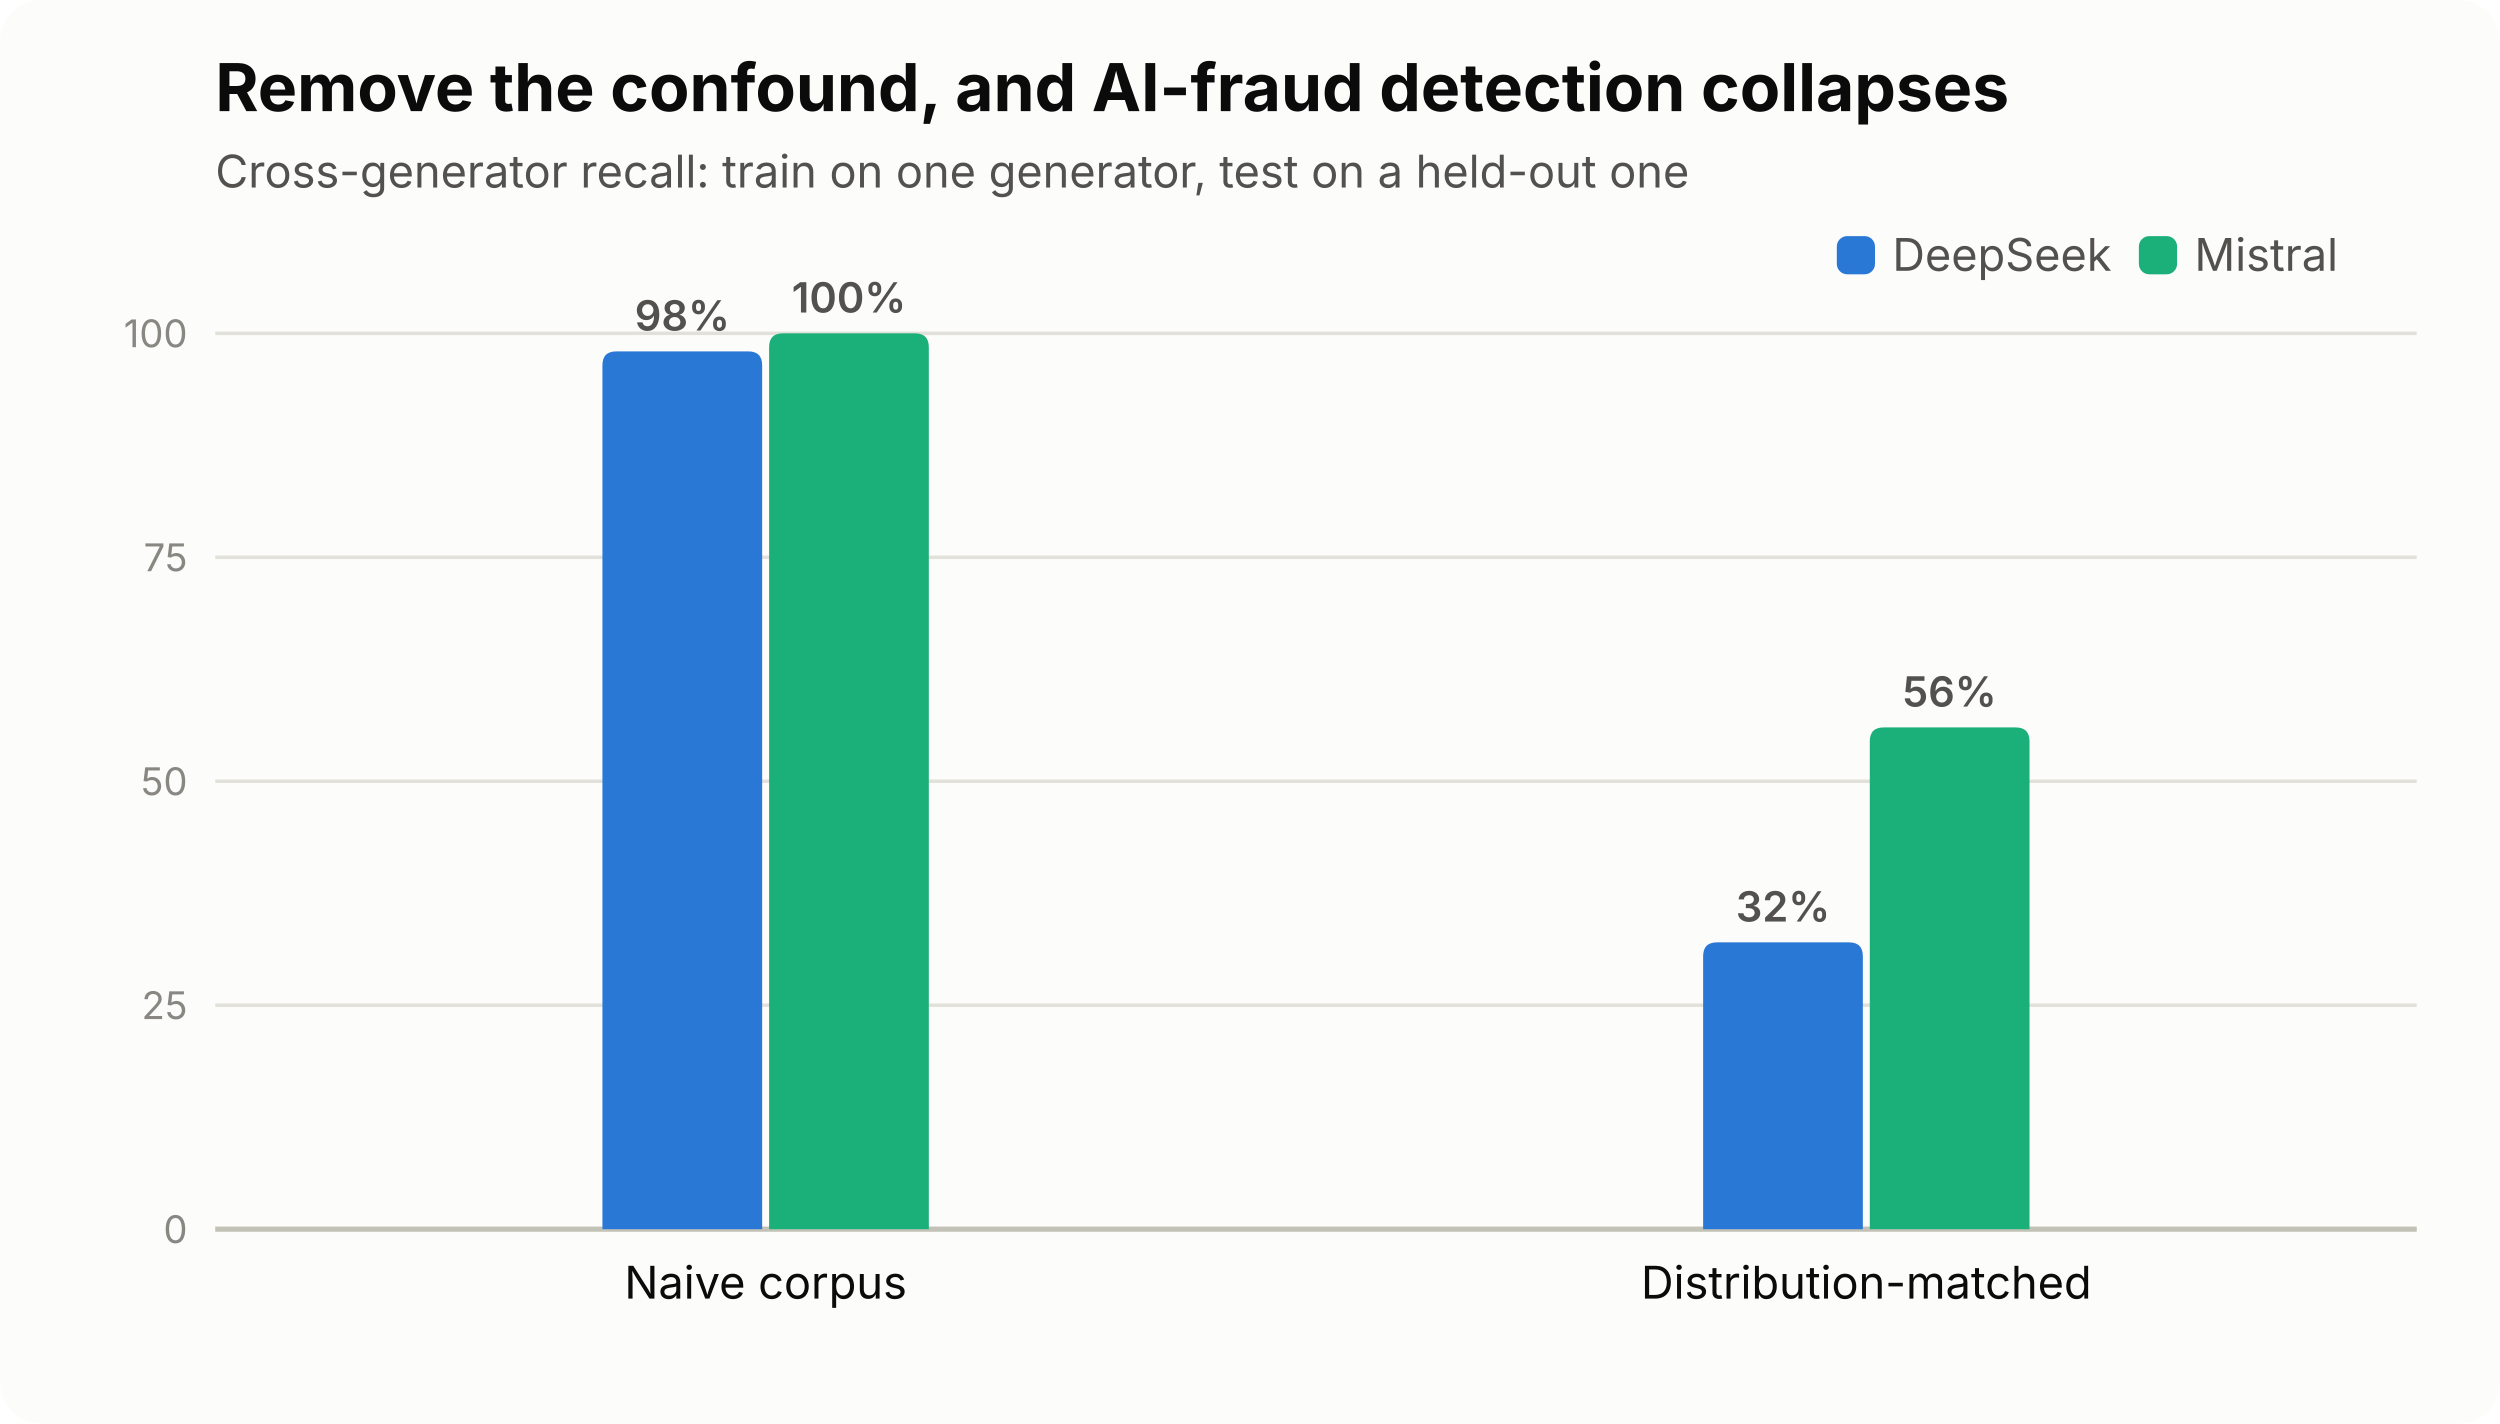
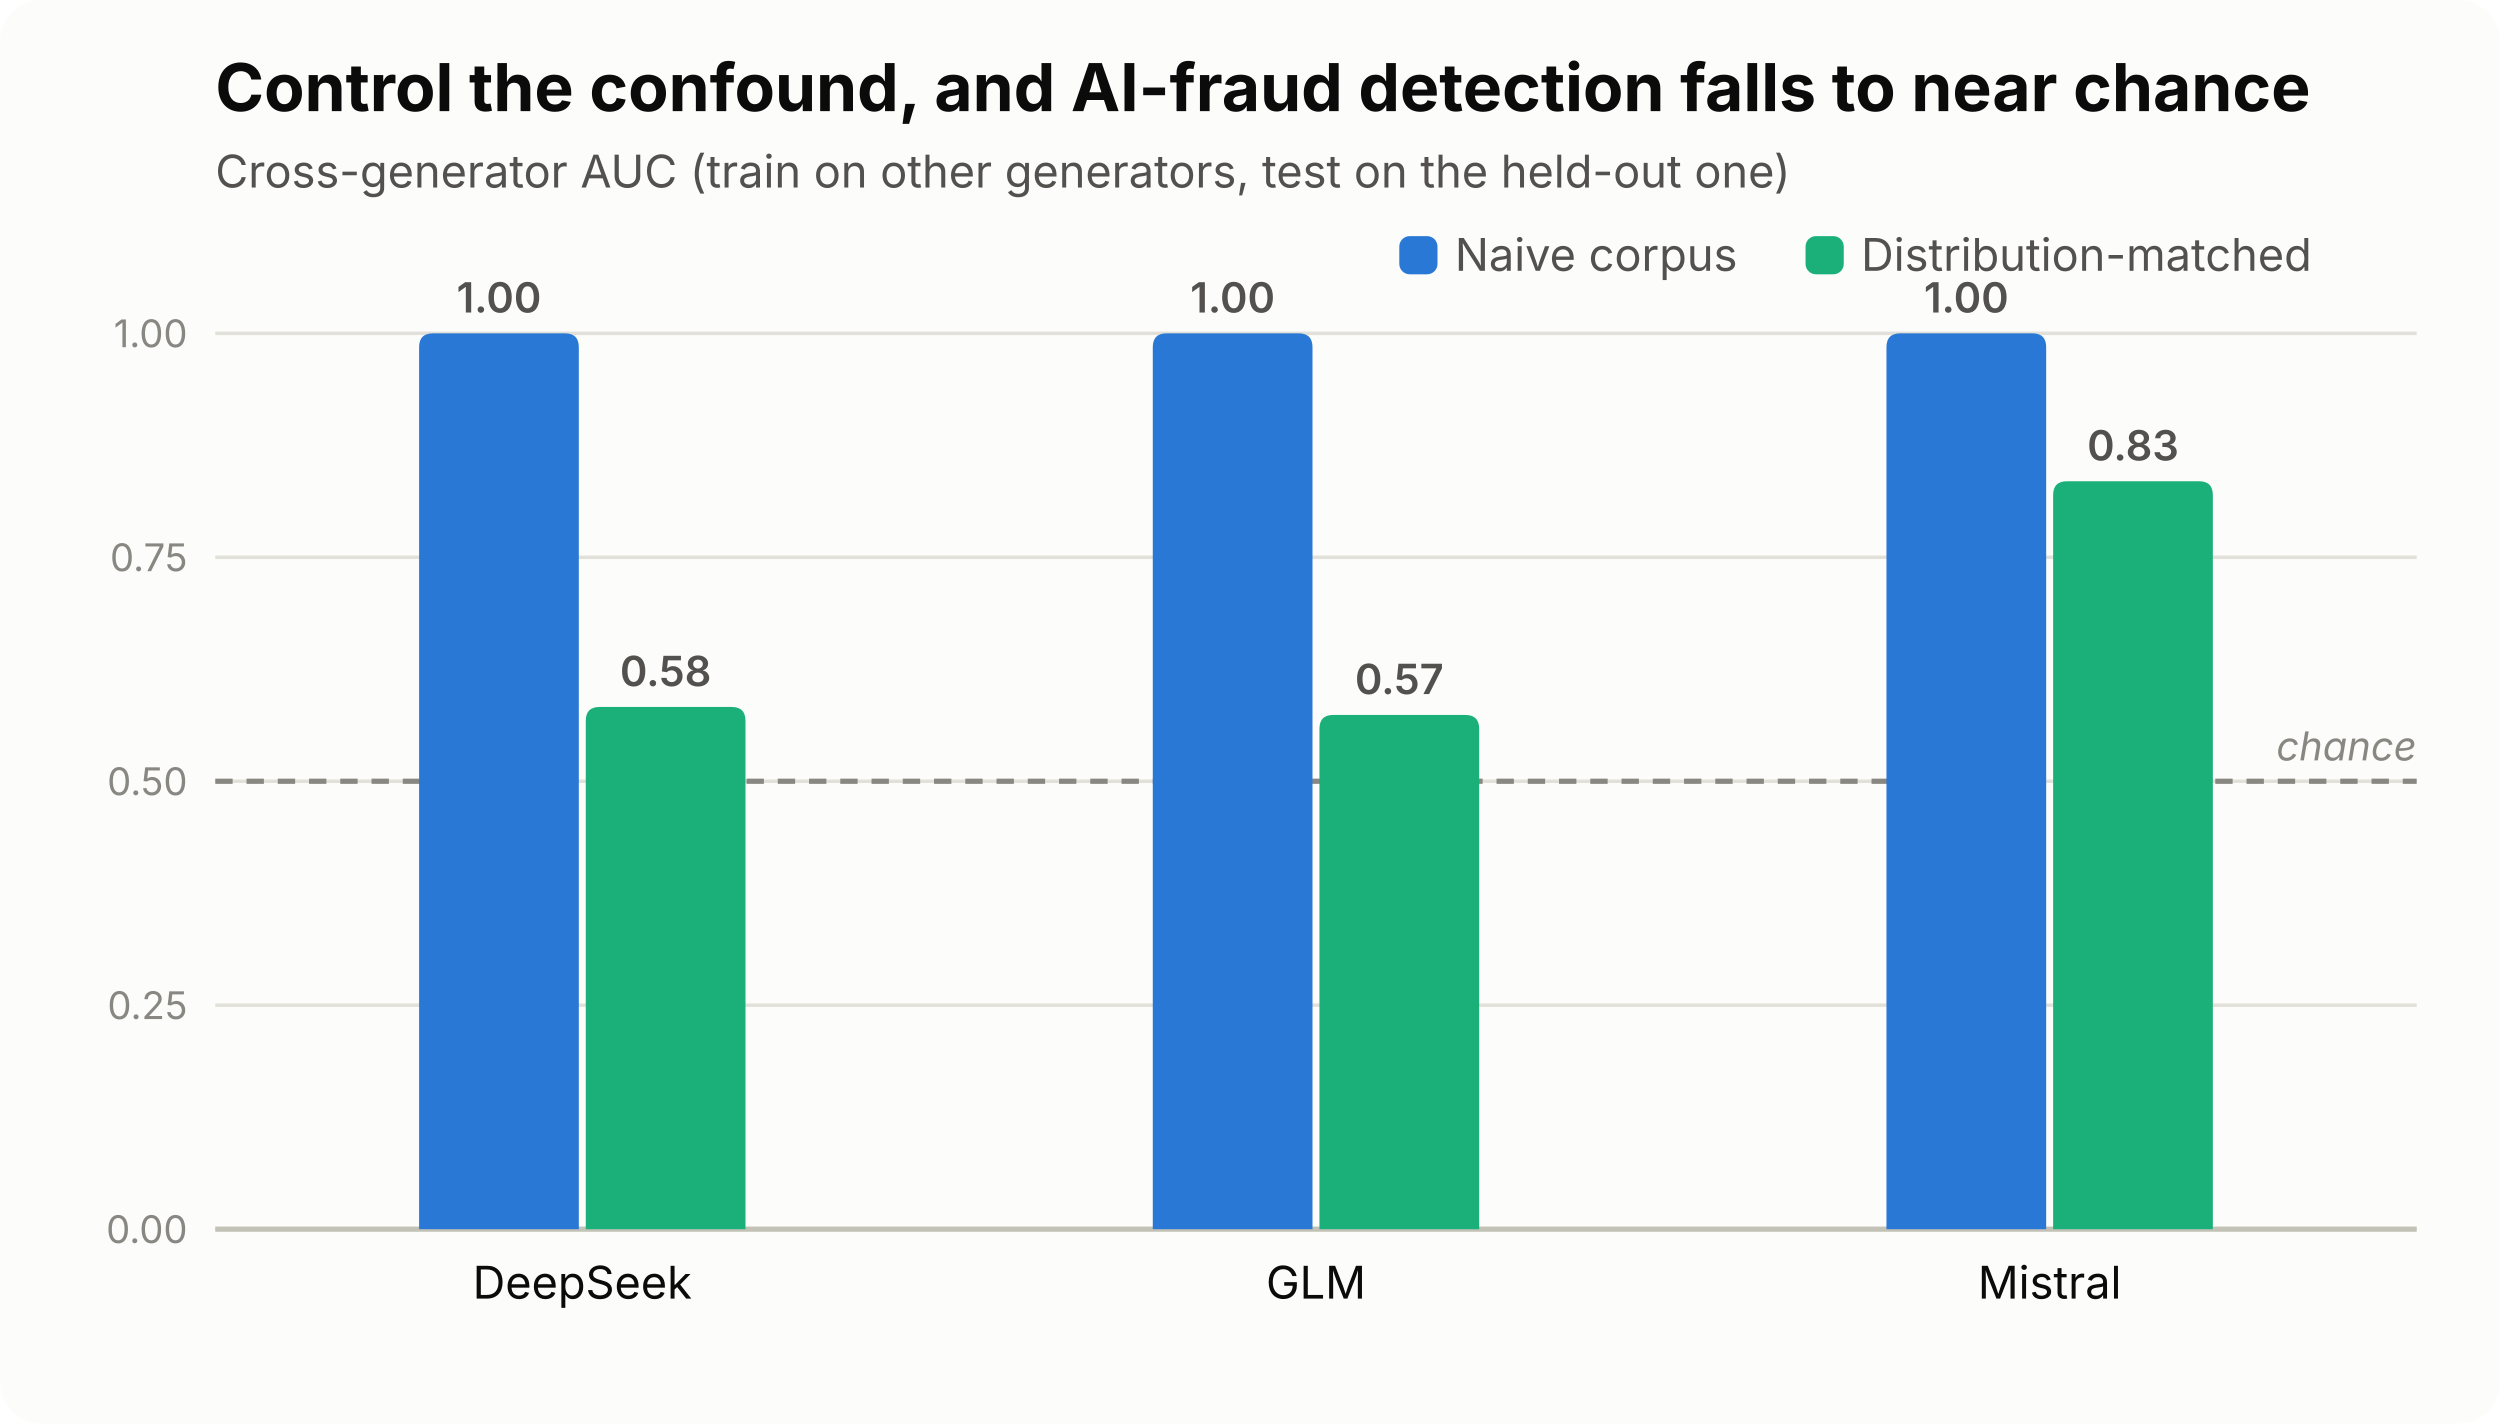
<svg xmlns="http://www.w3.org/2000/svg" viewBox="0 0 720 410" font-family="system-ui,-apple-system,Segoe UI,sans-serif">
  <rect x="0" y="0" width="720" height="410" rx="12" fill="#fcfcfb" />
-   <text x="62" y="32" font-size="19" font-weight="700" fill="#0b0b0b">Remove the confound, and AI-fraud detection collapses</text>
-   <text x="62" y="54" font-size="13" fill="#52514e">Cross-generator recall: train on one generator, test on a held-out one</text>
-   <rect x="616" y="68" width="11" height="11" rx="3" fill="#1baf7a" />
-   <text x="632" y="78" font-size="13" fill="#52514e">Mistral</text>
-   <rect x="529" y="68" width="11" height="11" rx="3" fill="#2a78d6" />
-   <text x="545" y="78" font-size="13" fill="#52514e">DeepSeek</text>
+   <text x="62" y="32" font-size="19" font-weight="700" fill="#0b0b0b">Control the confound, and AI-fraud detection falls to near chance</text>
+   <text x="62" y="54" font-size="13" fill="#52514e">Cross-generator AUC (train on other generators, test on the held-out one)</text>
+   <rect x="520" y="68" width="11" height="11" rx="3" fill="#1baf7a" />
+   <text x="536" y="78" font-size="13" fill="#52514e">Distribution-matched</text>
+   <rect x="403" y="68" width="11" height="11" rx="3" fill="#2a78d6" />
+   <text x="419" y="78" font-size="13" fill="#52514e">Naive corpus</text>
  <line x1="62" y1="354.0" x2="696" y2="354.0" stroke="#e1e0d9" stroke-width="1" />
-   <text x="54" y="358.0" font-size="11" fill="#898781" text-anchor="end" font-variant-numeric="tabular-nums">0</text>
+   <text x="54" y="358.0" font-size="11" fill="#898781" text-anchor="end" font-variant-numeric="tabular-nums">0.00</text>
  <line x1="62" y1="289.5" x2="696" y2="289.5" stroke="#e1e0d9" stroke-width="1" />
-   <text x="54" y="293.5" font-size="11" fill="#898781" text-anchor="end" font-variant-numeric="tabular-nums">25</text>
+   <text x="54" y="293.5" font-size="11" fill="#898781" text-anchor="end" font-variant-numeric="tabular-nums">0.25</text>
  <line x1="62" y1="225.0" x2="696" y2="225.0" stroke="#e1e0d9" stroke-width="1" />
-   <text x="54" y="229.0" font-size="11" fill="#898781" text-anchor="end" font-variant-numeric="tabular-nums">50</text>
+   <text x="54" y="229.0" font-size="11" fill="#898781" text-anchor="end" font-variant-numeric="tabular-nums">0.50</text>
  <line x1="62" y1="160.5" x2="696" y2="160.5" stroke="#e1e0d9" stroke-width="1" />
-   <text x="54" y="164.5" font-size="11" fill="#898781" text-anchor="end" font-variant-numeric="tabular-nums">75</text>
+   <text x="54" y="164.5" font-size="11" fill="#898781" text-anchor="end" font-variant-numeric="tabular-nums">0.75</text>
  <line x1="62" y1="96.0" x2="696" y2="96.0" stroke="#e1e0d9" stroke-width="1" />
-   <text x="54" y="100.0" font-size="11" fill="#898781" text-anchor="end" font-variant-numeric="tabular-nums">100</text>
+   <text x="54" y="100.0" font-size="11" fill="#898781" text-anchor="end" font-variant-numeric="tabular-nums">1.00</text>
  <line x1="62" y1="354" x2="696" y2="354" stroke="#c3c2b7" stroke-width="1.5" />
-   <path d="M173.5,354.0 L173.5,105.2 Q173.5,101.2 177.5,101.2 L215.5,101.2 Q219.5,101.2 219.5,105.2 L219.5,354.0 Z" fill="#2a78d6" />
-   <text x="196.5" y="95.2" font-size="12" font-weight="600" fill="#52514e" text-anchor="middle" font-variant-numeric="tabular-nums">98%</text>
-   <path d="M221.5,354.0 L221.5,100.0 Q221.5,96.0 225.5,96.0 L263.5,96.0 Q267.5,96.0 267.5,100.0 L267.5,354.0 Z" fill="#1baf7a" />
-   <text x="244.5" y="90.0" font-size="12" font-weight="600" fill="#52514e" text-anchor="middle" font-variant-numeric="tabular-nums">100%</text>
-   <text x="220.5" y="374.0" font-size="13" fill="#0b0b0b" text-anchor="middle">Naive corpus</text>
-   <path d="M490.5,354.0 L490.5,275.4 Q490.5,271.4 494.5,271.4 L532.5,271.4 Q536.5,271.4 536.5,275.4 L536.5,354.0 Z" fill="#2a78d6" />
-   <text x="513.5" y="265.4" font-size="12" font-weight="600" fill="#52514e" text-anchor="middle" font-variant-numeric="tabular-nums">32%</text>
-   <path d="M538.5,354.0 L538.5,213.5 Q538.5,209.5 542.5,209.5 L580.5,209.5 Q584.5,209.5 584.5,213.5 L584.5,354.0 Z" fill="#1baf7a" />
-   <text x="561.5" y="203.5" font-size="12" font-weight="600" fill="#52514e" text-anchor="middle" font-variant-numeric="tabular-nums">56%</text>
-   <text x="537.5" y="374.0" font-size="13" fill="#0b0b0b" text-anchor="middle">Distribution-matched</text>
+   <line x1="62" y1="225.0" x2="696" y2="225.0" stroke="#898781" stroke-width="1.5" stroke-dasharray="5 4" />
+   <text x="696" y="219.0" font-size="11.5" font-style="italic" fill="#898781" text-anchor="end">chance</text>
+   <path d="M120.7,354.0 L120.7,100.0 Q120.7,96.0 124.7,96.0 L162.7,96.0 Q166.7,96.0 166.7,100.0 L166.7,354.0 Z" fill="#2a78d6" />
+   <text x="143.7" y="90.0" font-size="12" font-weight="600" fill="#52514e" text-anchor="middle" font-variant-numeric="tabular-nums">1.00</text>
+   <path d="M168.7,354.0 L168.7,207.6 Q168.7,203.6 172.7,203.6 L210.7,203.6 Q214.7,203.6 214.7,207.6 L214.7,354.0 Z" fill="#1baf7a" />
+   <text x="191.7" y="197.6" font-size="12" font-weight="600" fill="#52514e" text-anchor="middle" font-variant-numeric="tabular-nums">0.58</text>
+   <text x="167.7" y="374.0" font-size="13" fill="#0b0b0b" text-anchor="middle">DeepSeek</text>
+   <path d="M332.0,354.0 L332.0,100.0 Q332.0,96.0 336.0,96.0 L374.0,96.0 Q378.0,96.0 378.0,100.0 L378.0,354.0 Z" fill="#2a78d6" />
+   <text x="355.0" y="90.0" font-size="12" font-weight="600" fill="#52514e" text-anchor="middle" font-variant-numeric="tabular-nums">1.00</text>
+   <path d="M380.0,354.0 L380.0,209.9 Q380.0,205.9 384.0,205.9 L422.0,205.9 Q426.0,205.9 426.0,209.9 L426.0,354.0 Z" fill="#1baf7a" />
+   <text x="403.0" y="199.9" font-size="12" font-weight="600" fill="#52514e" text-anchor="middle" font-variant-numeric="tabular-nums">0.57</text>
+   <text x="379.0" y="374.0" font-size="13" fill="#0b0b0b" text-anchor="middle">GLM</text>
+   <path d="M543.3,354.0 L543.3,100.0 Q543.3,96.0 547.3,96.0 L585.3,96.0 Q589.3,96.0 589.3,100.0 L589.3,354.0 Z" fill="#2a78d6" />
+   <text x="566.3" y="90.0" font-size="12" font-weight="600" fill="#52514e" text-anchor="middle" font-variant-numeric="tabular-nums">1.00</text>
+   <path d="M591.3,354.0 L591.3,142.6 Q591.3,138.6 595.3,138.6 L633.3,138.6 Q637.3,138.6 637.3,142.6 L637.3,354.0 Z" fill="#1baf7a" />
+   <text x="614.3" y="132.6" font-size="12" font-weight="600" fill="#52514e" text-anchor="middle" font-variant-numeric="tabular-nums">0.83</text>
+   <text x="590.3" y="374.0" font-size="13" fill="#0b0b0b" text-anchor="middle">Mistral</text>
</svg>
